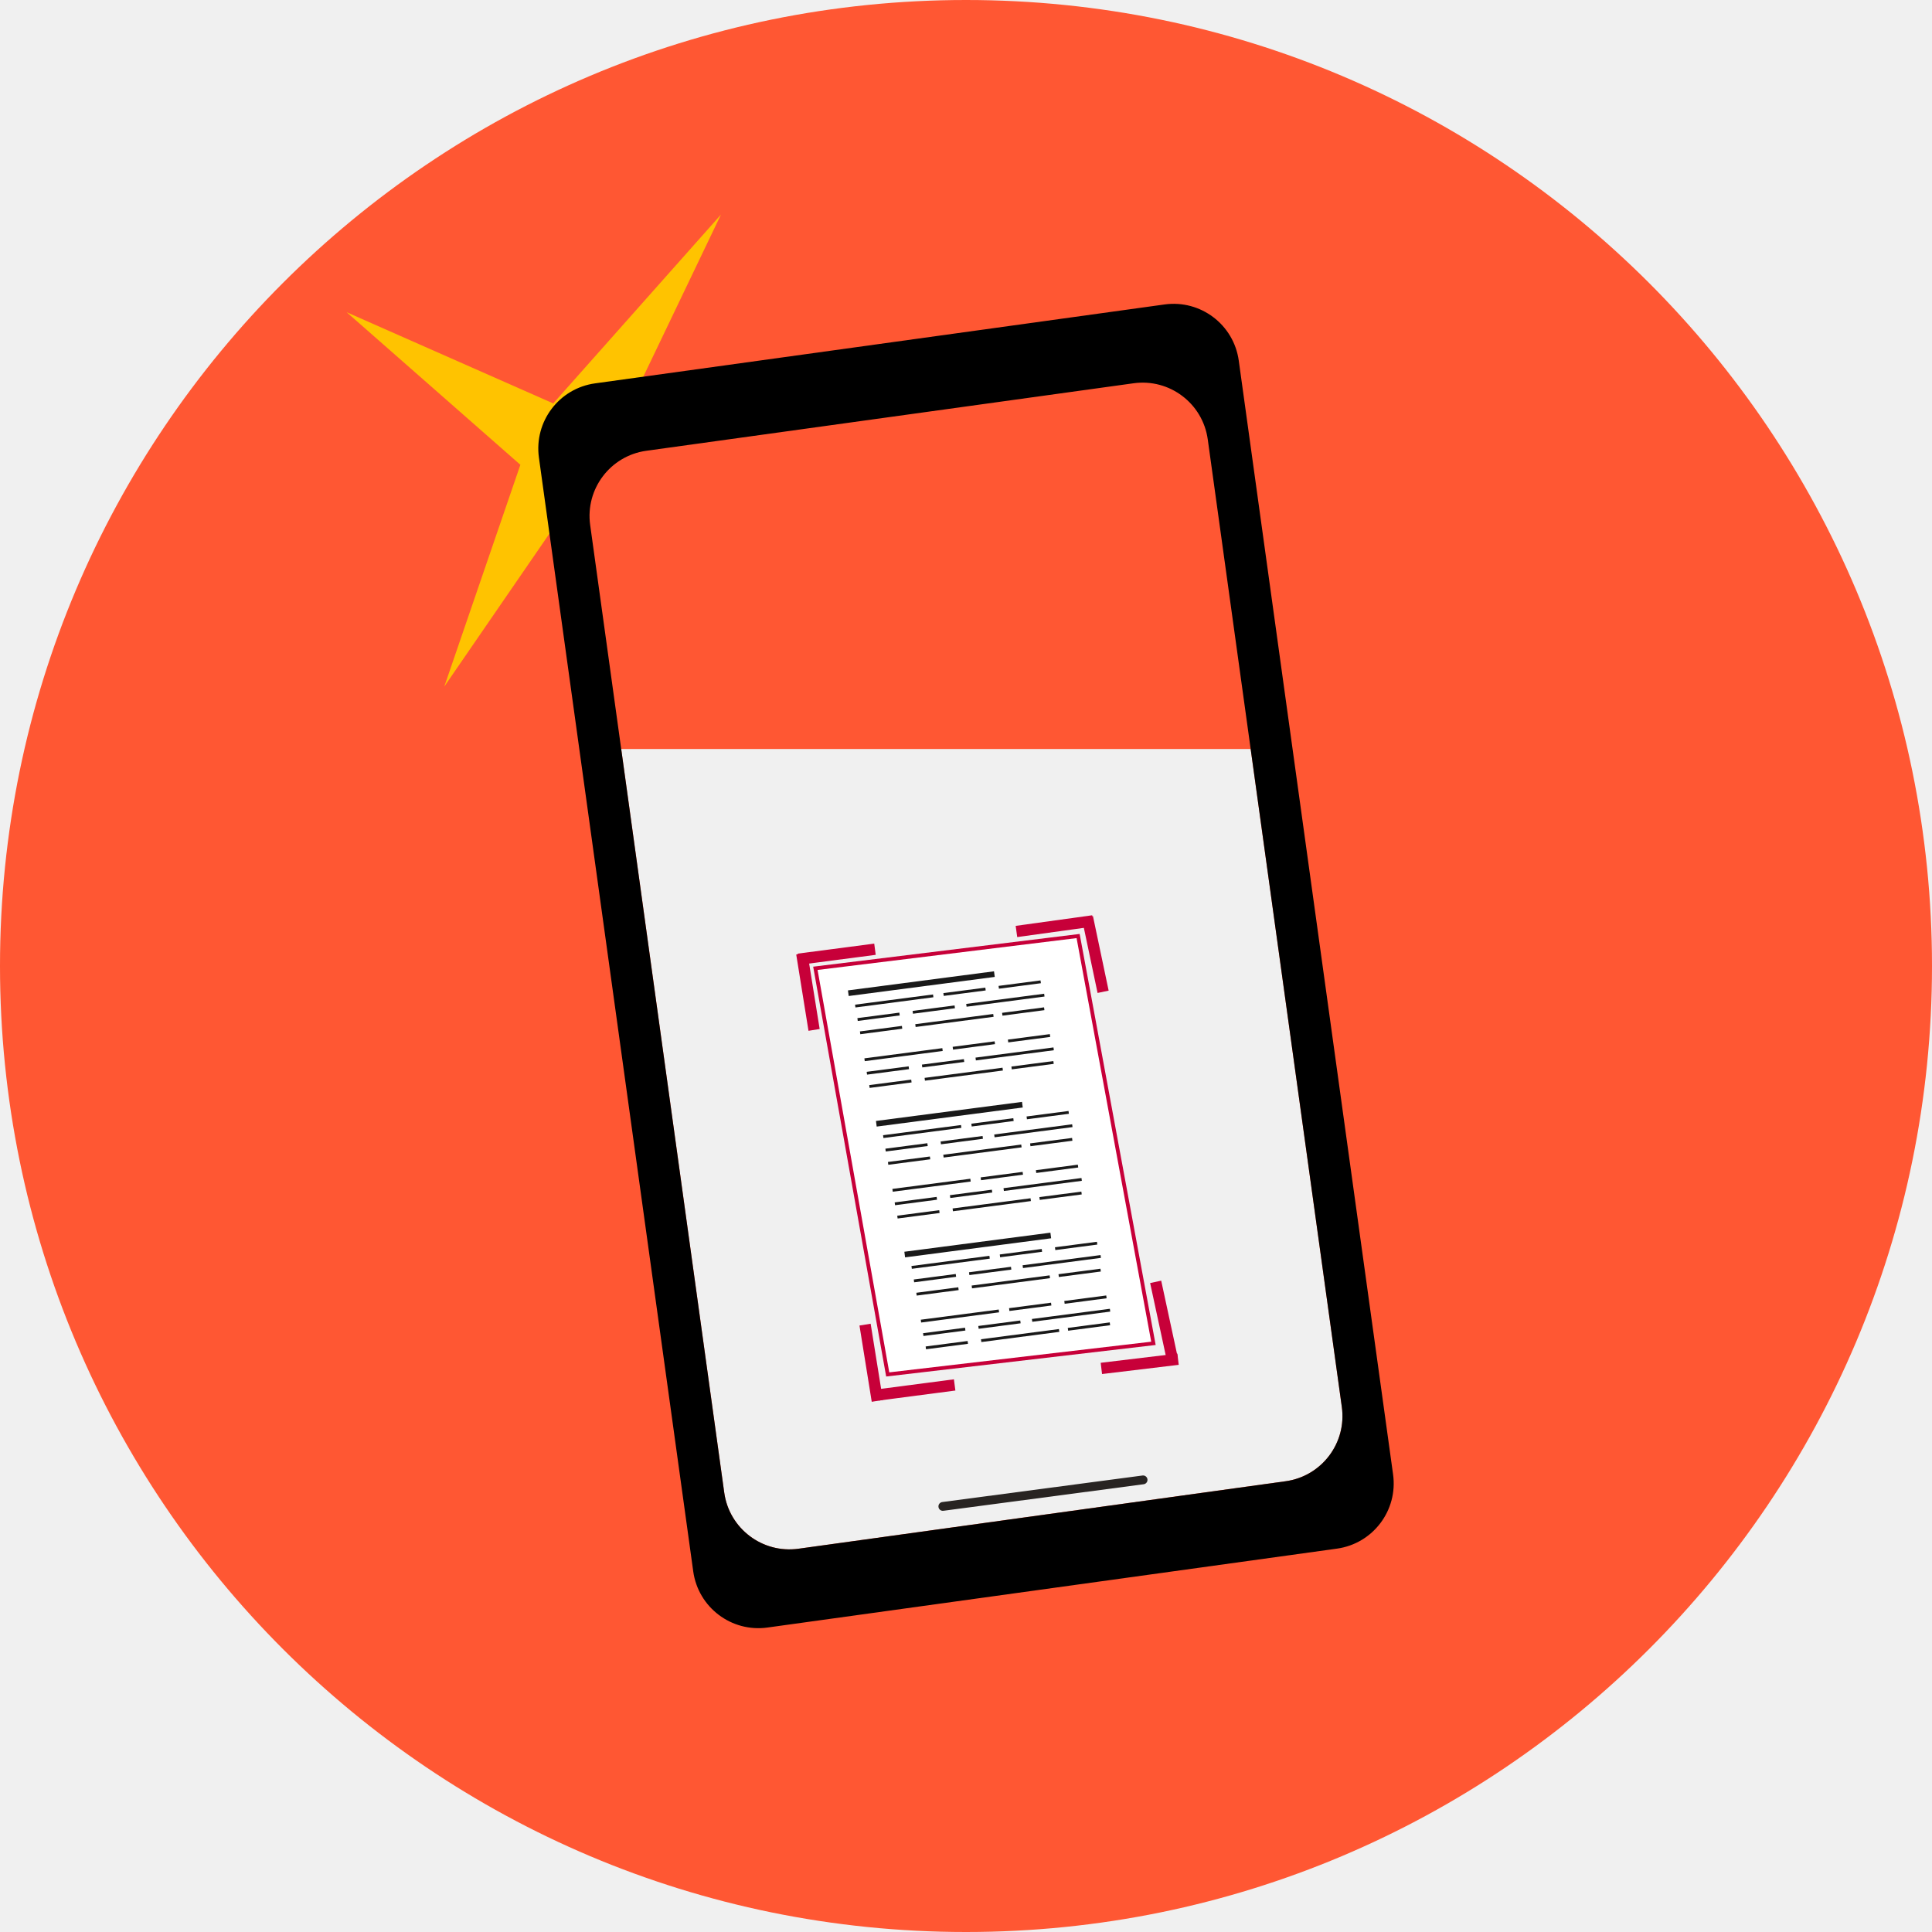
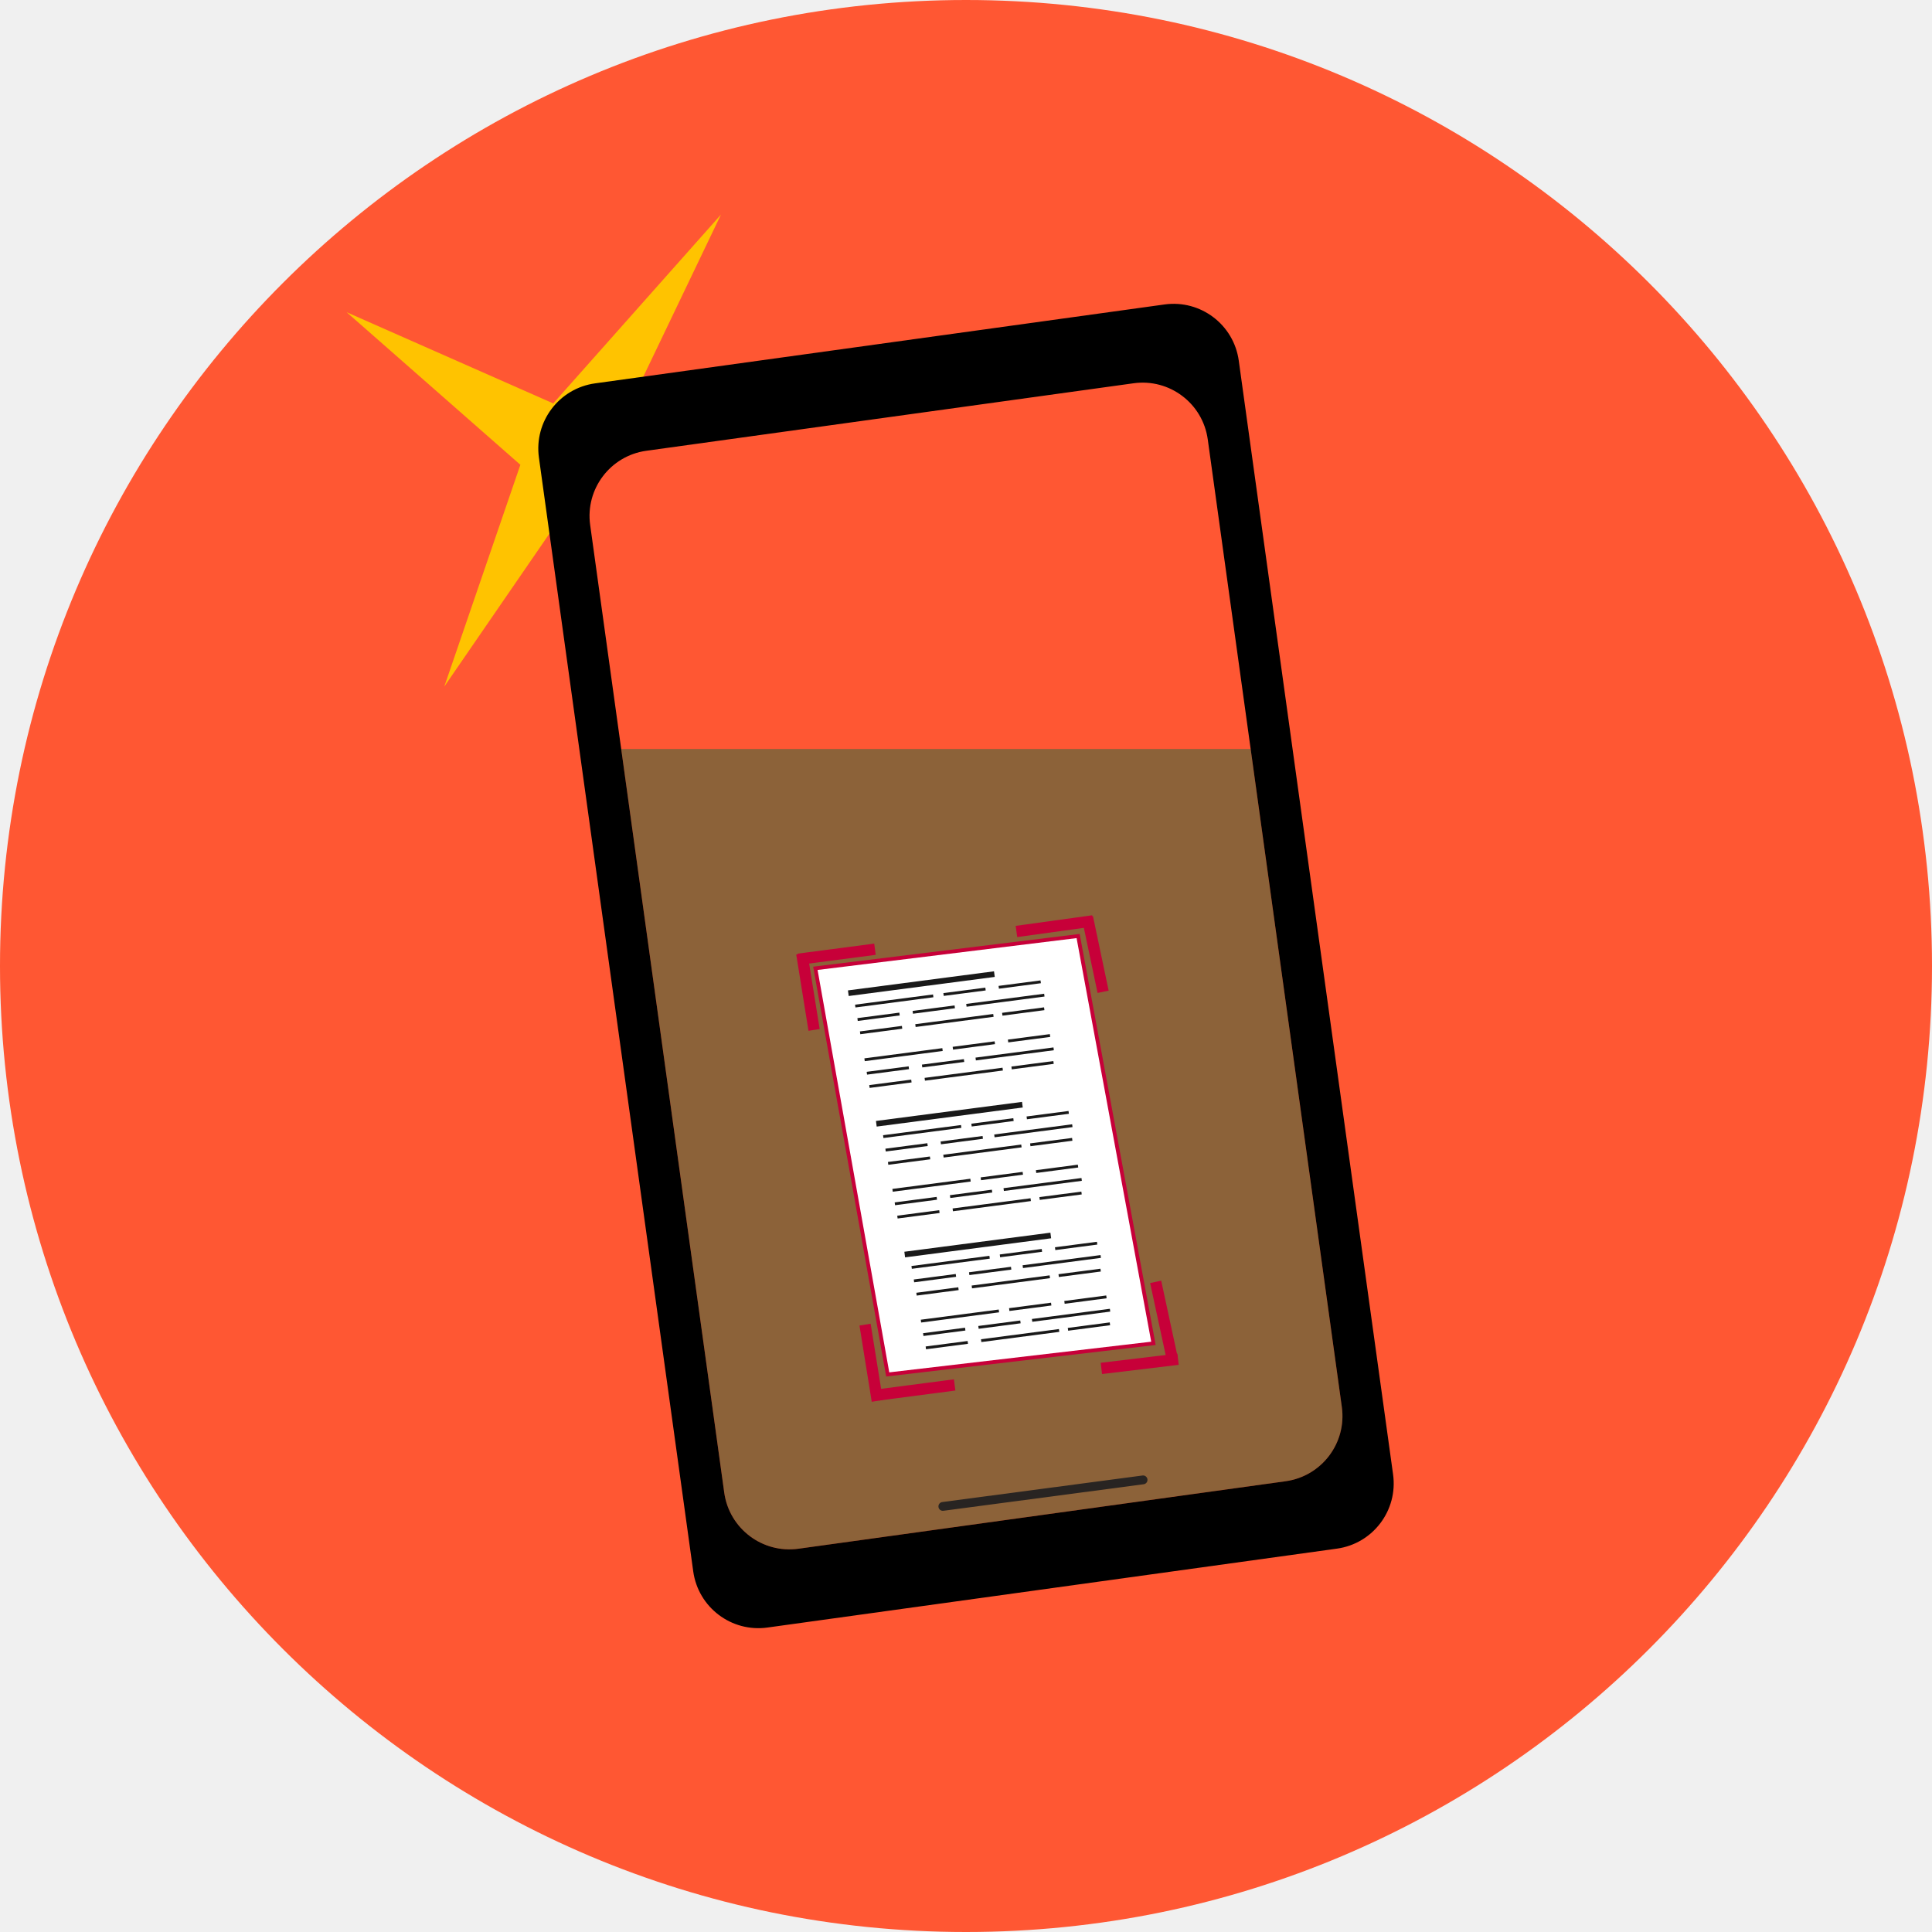
<svg xmlns="http://www.w3.org/2000/svg" viewBox="0 0 1024 1024">
  <defs>
-     <style>.cls-1{fill:#fff;}.cls-2,.cls-8{fill:#c70039;}.cls-3{fill:#ff5733;}.cls-4{fill:#ffc300;}.cls-5{fill:#282422;}.cls-6,.cls-7,.cls-9{fill:none;}.cls-6,.cls-7{stroke:#191919;}.cls-6,.cls-7,.cls-8{stroke-miterlimit:10;}.cls-6{stroke-width:1.5px;}.cls-7{stroke-width:3px;}.cls-8{stroke:#c70039;stroke-width:6px;}</style>
+     <style>.cls-1{fill:#8c6239;}.cls-2{fill:#fff;}.cls-3,.cls-9{fill:#c70039;}.cls-4{fill:#ff5733;}.cls-5{fill:#ffc300;}.cls-6{fill:#282422;}.cls-7,.cls-8{fill:none;stroke:#191919;}.cls-7,.cls-8,.cls-9{stroke-miterlimit:10;}.cls-7{stroke-width:1.5px;}.cls-8{stroke-width:3px;}.cls-9{stroke:#c70039;stroke-width:6px;}</style>
  </defs>
  <g id="Layer_2" data-name="Layer 2">
    <g id="Layer_2-2" data-name="Layer 2">
-       <polygon class="cls-1" points="432.17 513.22 571.43 496.11 611.35 712 470.51 728.48 432.17 513.22" />
-       <path class="cls-2" d="M570.61,497.21l39.56,213.92L471.33,727.38l-38-213.29,137.28-16.87m1.62-2.21L431,512.36l38.69,217.22,142.84-16.71L572.24,495Z" />
-       <path class="cls-3" d="M512,0C229.23,0,0,229.23,0,512s229.23,512,512,512,512-229.23,512-512S794.77,0,512,0ZM681.44,785.08,423.19,820.86a34.87,34.87,0,0,1-39.33-29.76L312.8,278.25a34.88,34.88,0,0,1,29.76-39.33l258.25-35.78a34.87,34.87,0,0,1,39.33,29.76L711.2,745.75A34.88,34.88,0,0,1,681.44,785.08Z" />
-       <polygon class="cls-4" points="183.72 165.48 293.23 213.83 382.13 113.72 325.79 231.32 433.89 312.13 304.65 263.29 235.48 363.89 275.81 246.35 183.72 165.48" />
-       <polygon class="cls-3" points="738.69 396.98 312.47 396.98 312.47 231.66 738.69 160.73 738.69 396.98" />
-       <rect class="cls-5" x="496.87" y="789.11" width="111.73" height="4.67" rx="2.33" ry="2.33" transform="translate(-99.14 79.44) rotate(-7.55)" />
+       <polygon class="cls-1" points="856.07 873 184.1 873 317.38 390.65 695.43 390.65 856.07 873" />
+       <polygon class="cls-2" points="432.17 513.22 571.43 496.11 611.35 712 470.51 728.48 432.17 513.22" />
+       <path class="cls-3" d="M570.61,497.21l39.56,213.92L471.33,727.38l-38-213.29,137.28-16.87m1.62-2.21L431,512.36l38.69,217.22,142.84-16.71L572.24,495Z" />
+       <path class="cls-4" d="M512,0C229.23,0,0,229.23,0,512s229.23,512,512,512,512-229.23,512-512S794.77,0,512,0ZM681.44,785.08,423.19,820.86a34.87,34.87,0,0,1-39.33-29.76L312.8,278.25a34.88,34.88,0,0,1,29.76-39.33l258.25-35.78a34.87,34.87,0,0,1,39.33,29.76L711.2,745.75A34.88,34.88,0,0,1,681.44,785.08Z" />
+       <polygon class="cls-5" points="183.72 165.48 293.23 213.83 382.13 113.72 325.79 231.32 433.89 312.13 304.65 263.29 235.48 363.89 275.81 246.35 183.72 165.48" />
+       <polygon class="cls-4" points="738.69 396.98 312.47 396.98 312.47 231.66 738.69 160.73 738.69 396.98" />
+       <rect class="cls-6" x="496.87" y="789.11" width="111.73" height="4.67" rx="2.33" ry="2.33" transform="translate(-99.14 79.44) rotate(-7.55)" />
      <path d="M738.36,781.48,656.57,191.13a34.87,34.87,0,0,0-39.33-29.76L315.4,203.19a34.88,34.88,0,0,0-29.76,39.33l81.79,590.35a34.87,34.87,0,0,0,39.33,29.76L708.6,820.81A34.88,34.88,0,0,0,738.36,781.48Zm-56.92,3.6L423.19,820.86a34.87,34.87,0,0,1-39.33-29.76L312.8,278.25a34.88,34.88,0,0,1,29.76-39.33l258.25-35.78a34.87,34.87,0,0,1,39.33,29.76L711.2,745.75A34.88,34.88,0,0,1,681.44,785.08Z" />
-       <line class="cls-6" x1="518.62" y1="703.54" x2="540.86" y2="700.63" />
-       <line class="cls-6" x1="566.05" y1="704.56" x2="588.29" y2="701.65" />
-       <line class="cls-6" x1="490.71" y1="714.4" x2="512.95" y2="711.5" />
-       <line class="cls-6" x1="520.04" y1="710.57" x2="561.35" y2="705.17" />
-       <line class="cls-6" x1="489.35" y1="707.36" x2="511.59" y2="704.46" />
-       <line class="cls-6" x1="547.03" y1="699.83" x2="588.35" y2="694.43" />
-       <line class="cls-6" x1="564.19" y1="690.28" x2="586.43" y2="687.37" />
-       <line class="cls-6" x1="534.92" y1="694.1" x2="557.16" y2="691.2" />
-       <line class="cls-6" x1="488.13" y1="700.22" x2="529.44" y2="694.82" />
-       <line class="cls-6" x1="513.69" y1="675.07" x2="535.93" y2="672.17" />
-       <line class="cls-6" x1="561.12" y1="676.09" x2="583.36" y2="673.19" />
-       <line class="cls-6" x1="485.77" y1="685.94" x2="508.01" y2="683.03" />
-       <line class="cls-6" x1="515.1" y1="682.11" x2="556.42" y2="676.71" />
-       <line class="cls-6" x1="484.42" y1="678.9" x2="506.66" y2="675.99" />
-       <line class="cls-6" x1="542.1" y1="671.36" x2="583.41" y2="665.96" />
-       <line class="cls-6" x1="559.25" y1="661.82" x2="581.49" y2="658.91" />
-       <line class="cls-6" x1="529.99" y1="665.64" x2="552.23" y2="662.73" />
-       <line class="cls-6" x1="483.19" y1="671.75" x2="524.5" y2="666.36" />
-       <line class="cls-7" x1="479.52" y1="664.94" x2="556.93" y2="654.83" />
-       <line class="cls-6" x1="503.57" y1="634.21" x2="525.81" y2="631.31" />
-       <line class="cls-6" x1="551" y1="635.23" x2="573.24" y2="632.33" />
-       <line class="cls-6" x1="475.66" y1="645.08" x2="497.9" y2="642.17" />
-       <line class="cls-6" x1="504.99" y1="641.25" x2="546.3" y2="635.85" />
-       <line class="cls-6" x1="474.3" y1="638.04" x2="496.54" y2="635.13" />
-       <line class="cls-6" x1="531.98" y1="630.5" x2="573.3" y2="625.11" />
-       <line class="cls-6" x1="549.14" y1="620.96" x2="571.38" y2="618.05" />
-       <line class="cls-6" x1="519.87" y1="624.78" x2="542.11" y2="621.87" />
-       <line class="cls-6" x1="473.08" y1="630.89" x2="514.39" y2="625.5" />
-       <line class="cls-6" x1="498.64" y1="605.75" x2="520.88" y2="602.84" />
-       <line class="cls-6" x1="546.07" y1="606.77" x2="568.31" y2="603.87" />
-       <line class="cls-6" x1="470.72" y1="616.61" x2="492.96" y2="613.71" />
-       <line class="cls-6" x1="500.05" y1="612.78" x2="541.37" y2="607.38" />
-       <line class="cls-6" x1="469.37" y1="609.57" x2="491.61" y2="606.67" />
-       <line class="cls-6" x1="527.05" y1="602.04" x2="568.36" y2="596.64" />
-       <line class="cls-6" x1="544.2" y1="592.49" x2="566.44" y2="589.59" />
-       <line class="cls-6" x1="514.93" y1="596.32" x2="537.17" y2="593.41" />
-       <line class="cls-6" x1="468.14" y1="602.43" x2="509.45" y2="597.03" />
-       <line class="cls-7" x1="464.47" y1="595.62" x2="541.88" y2="585.51" />
-       <line class="cls-6" x1="488.73" y1="565.01" x2="510.97" y2="562.11" />
-       <line class="cls-6" x1="536.16" y1="566.03" x2="558.4" y2="563.13" />
-       <line class="cls-6" x1="460.82" y1="575.87" x2="483.06" y2="572.97" />
-       <line class="cls-6" x1="490.15" y1="572.04" x2="531.46" y2="566.65" />
-       <line class="cls-6" x1="459.46" y1="568.83" x2="481.7" y2="565.93" />
-       <line class="cls-6" x1="517.14" y1="561.3" x2="558.46" y2="555.9" />
-       <line class="cls-6" x1="534.3" y1="551.75" x2="556.54" y2="548.85" />
-       <line class="cls-6" x1="505.03" y1="555.58" x2="527.27" y2="552.67" />
-       <line class="cls-6" x1="458.24" y1="561.69" x2="499.55" y2="556.29" />
-       <line class="cls-6" x1="483.8" y1="536.55" x2="506.04" y2="533.64" />
-       <line class="cls-6" x1="531.23" y1="537.57" x2="553.47" y2="534.66" />
-       <line class="cls-6" x1="455.88" y1="547.41" x2="478.12" y2="544.5" />
-       <line class="cls-6" x1="485.21" y1="543.58" x2="526.53" y2="538.18" />
-       <line class="cls-6" x1="454.53" y1="540.37" x2="476.77" y2="537.46" />
-       <line class="cls-6" x1="512.21" y1="532.84" x2="553.52" y2="527.44" />
-       <line class="cls-6" x1="529.36" y1="523.29" x2="551.6" y2="520.38" />
-       <line class="cls-6" x1="500.1" y1="527.11" x2="522.34" y2="524.21" />
-       <line class="cls-6" x1="453.3" y1="533.23" x2="494.62" y2="527.83" />
-       <line class="cls-7" x1="449.63" y1="526.42" x2="527.04" y2="516.3" />
-       <line class="cls-8" x1="621.26" y1="719.89" x2="612.53" y2="679.41" />
-       <line class="cls-8" x1="583.75" y1="725.29" x2="624.39" y2="720.41" />
-       <line class="cls-8" x1="576.36" y1="486.2" x2="584.67" y2="525.67" />
-       <line class="cls-8" x1="579.29" y1="488.09" x2="538.74" y2="493.7" />
-       <line class="cls-8" x1="423.16" y1="508.42" x2="463.75" y2="503.11" />
-       <line class="cls-8" x1="465.39" y1="739.35" x2="505.98" y2="734.04" />
-       <line class="cls-8" x1="424.98" y1="505.45" x2="431.48" y2="545.87" />
-       <line class="cls-8" x1="458.5" y1="702.08" x2="465" y2="742.5" />
-       <rect class="cls-9" width="1024" height="1024" />
+       <line class="cls-7" x1="518.62" y1="703.54" x2="540.86" y2="700.63" />
+       <line class="cls-7" x1="566.05" y1="704.56" x2="588.29" y2="701.65" />
+       <line class="cls-7" x1="490.71" y1="714.4" x2="512.95" y2="711.5" />
+       <line class="cls-7" x1="520.04" y1="710.57" x2="561.35" y2="705.17" />
+       <line class="cls-7" x1="489.35" y1="707.36" x2="511.59" y2="704.46" />
+       <line class="cls-7" x1="547.03" y1="699.83" x2="588.35" y2="694.43" />
+       <line class="cls-7" x1="564.19" y1="690.28" x2="586.43" y2="687.37" />
+       <line class="cls-7" x1="534.92" y1="694.1" x2="557.16" y2="691.2" />
+       <line class="cls-7" x1="488.13" y1="700.22" x2="529.44" y2="694.82" />
+       <line class="cls-7" x1="513.69" y1="675.07" x2="535.93" y2="672.17" />
+       <line class="cls-7" x1="561.12" y1="676.09" x2="583.36" y2="673.19" />
+       <line class="cls-7" x1="485.77" y1="685.94" x2="508.01" y2="683.03" />
+       <line class="cls-7" x1="515.1" y1="682.11" x2="556.42" y2="676.71" />
+       <line class="cls-7" x1="484.42" y1="678.9" x2="506.66" y2="675.99" />
+       <line class="cls-7" x1="542.1" y1="671.36" x2="583.41" y2="665.96" />
+       <line class="cls-7" x1="559.25" y1="661.82" x2="581.49" y2="658.91" />
+       <line class="cls-7" x1="529.99" y1="665.64" x2="552.23" y2="662.73" />
+       <line class="cls-7" x1="483.19" y1="671.75" x2="524.5" y2="666.36" />
+       <line class="cls-8" x1="479.52" y1="664.94" x2="556.93" y2="654.83" />
+       <line class="cls-7" x1="503.57" y1="634.21" x2="525.81" y2="631.31" />
+       <line class="cls-7" x1="551" y1="635.23" x2="573.24" y2="632.33" />
+       <line class="cls-7" x1="475.66" y1="645.08" x2="497.9" y2="642.17" />
+       <line class="cls-7" x1="504.99" y1="641.25" x2="546.3" y2="635.85" />
+       <line class="cls-7" x1="474.3" y1="638.04" x2="496.54" y2="635.13" />
+       <line class="cls-7" x1="531.98" y1="630.5" x2="573.3" y2="625.11" />
+       <line class="cls-7" x1="549.14" y1="620.96" x2="571.38" y2="618.05" />
+       <line class="cls-7" x1="519.87" y1="624.78" x2="542.11" y2="621.87" />
+       <line class="cls-7" x1="473.08" y1="630.89" x2="514.39" y2="625.5" />
+       <line class="cls-7" x1="498.64" y1="605.75" x2="520.88" y2="602.84" />
+       <line class="cls-7" x1="546.07" y1="606.77" x2="568.31" y2="603.87" />
+       <line class="cls-7" x1="470.72" y1="616.61" x2="492.96" y2="613.71" />
+       <line class="cls-7" x1="500.05" y1="612.78" x2="541.37" y2="607.38" />
+       <line class="cls-7" x1="469.37" y1="609.57" x2="491.61" y2="606.67" />
+       <line class="cls-7" x1="527.05" y1="602.04" x2="568.36" y2="596.64" />
+       <line class="cls-7" x1="544.2" y1="592.49" x2="566.44" y2="589.59" />
+       <line class="cls-7" x1="514.93" y1="596.32" x2="537.17" y2="593.41" />
+       <line class="cls-7" x1="468.14" y1="602.43" x2="509.45" y2="597.03" />
+       <line class="cls-8" x1="464.47" y1="595.62" x2="541.88" y2="585.51" />
+       <line class="cls-7" x1="488.73" y1="565.01" x2="510.97" y2="562.11" />
+       <line class="cls-7" x1="536.16" y1="566.03" x2="558.4" y2="563.13" />
+       <line class="cls-7" x1="460.82" y1="575.87" x2="483.06" y2="572.97" />
+       <line class="cls-7" x1="490.15" y1="572.04" x2="531.46" y2="566.65" />
+       <line class="cls-7" x1="459.46" y1="568.83" x2="481.7" y2="565.93" />
+       <line class="cls-7" x1="517.14" y1="561.3" x2="558.46" y2="555.9" />
+       <line class="cls-7" x1="534.3" y1="551.75" x2="556.54" y2="548.85" />
+       <line class="cls-7" x1="505.03" y1="555.58" x2="527.27" y2="552.67" />
+       <line class="cls-7" x1="458.24" y1="561.69" x2="499.55" y2="556.29" />
+       <line class="cls-7" x1="483.8" y1="536.55" x2="506.04" y2="533.64" />
+       <line class="cls-7" x1="531.23" y1="537.57" x2="553.47" y2="534.66" />
+       <line class="cls-7" x1="455.88" y1="547.41" x2="478.12" y2="544.5" />
+       <line class="cls-7" x1="485.21" y1="543.58" x2="526.53" y2="538.18" />
+       <line class="cls-7" x1="454.53" y1="540.37" x2="476.77" y2="537.46" />
+       <line class="cls-7" x1="512.21" y1="532.84" x2="553.52" y2="527.44" />
+       <line class="cls-7" x1="529.36" y1="523.29" x2="551.6" y2="520.38" />
+       <line class="cls-7" x1="500.1" y1="527.11" x2="522.34" y2="524.21" />
+       <line class="cls-7" x1="453.3" y1="533.23" x2="494.62" y2="527.83" />
+       <line class="cls-8" x1="449.63" y1="526.42" x2="527.04" y2="516.3" />
+       <line class="cls-9" x1="621.26" y1="719.89" x2="612.53" y2="679.41" />
+       <line class="cls-9" x1="583.75" y1="725.29" x2="624.39" y2="720.41" />
+       <line class="cls-9" x1="576.36" y1="486.2" x2="584.67" y2="525.67" />
+       <line class="cls-9" x1="579.29" y1="488.09" x2="538.74" y2="493.7" />
+       <line class="cls-9" x1="423.16" y1="508.42" x2="463.75" y2="503.11" />
+       <line class="cls-9" x1="465.39" y1="739.35" x2="505.98" y2="734.04" />
+       <line class="cls-9" x1="424.98" y1="505.45" x2="431.48" y2="545.87" />
+       <line class="cls-9" x1="458.5" y1="702.08" x2="465" y2="742.5" />
    </g>
  </g>
</svg>
